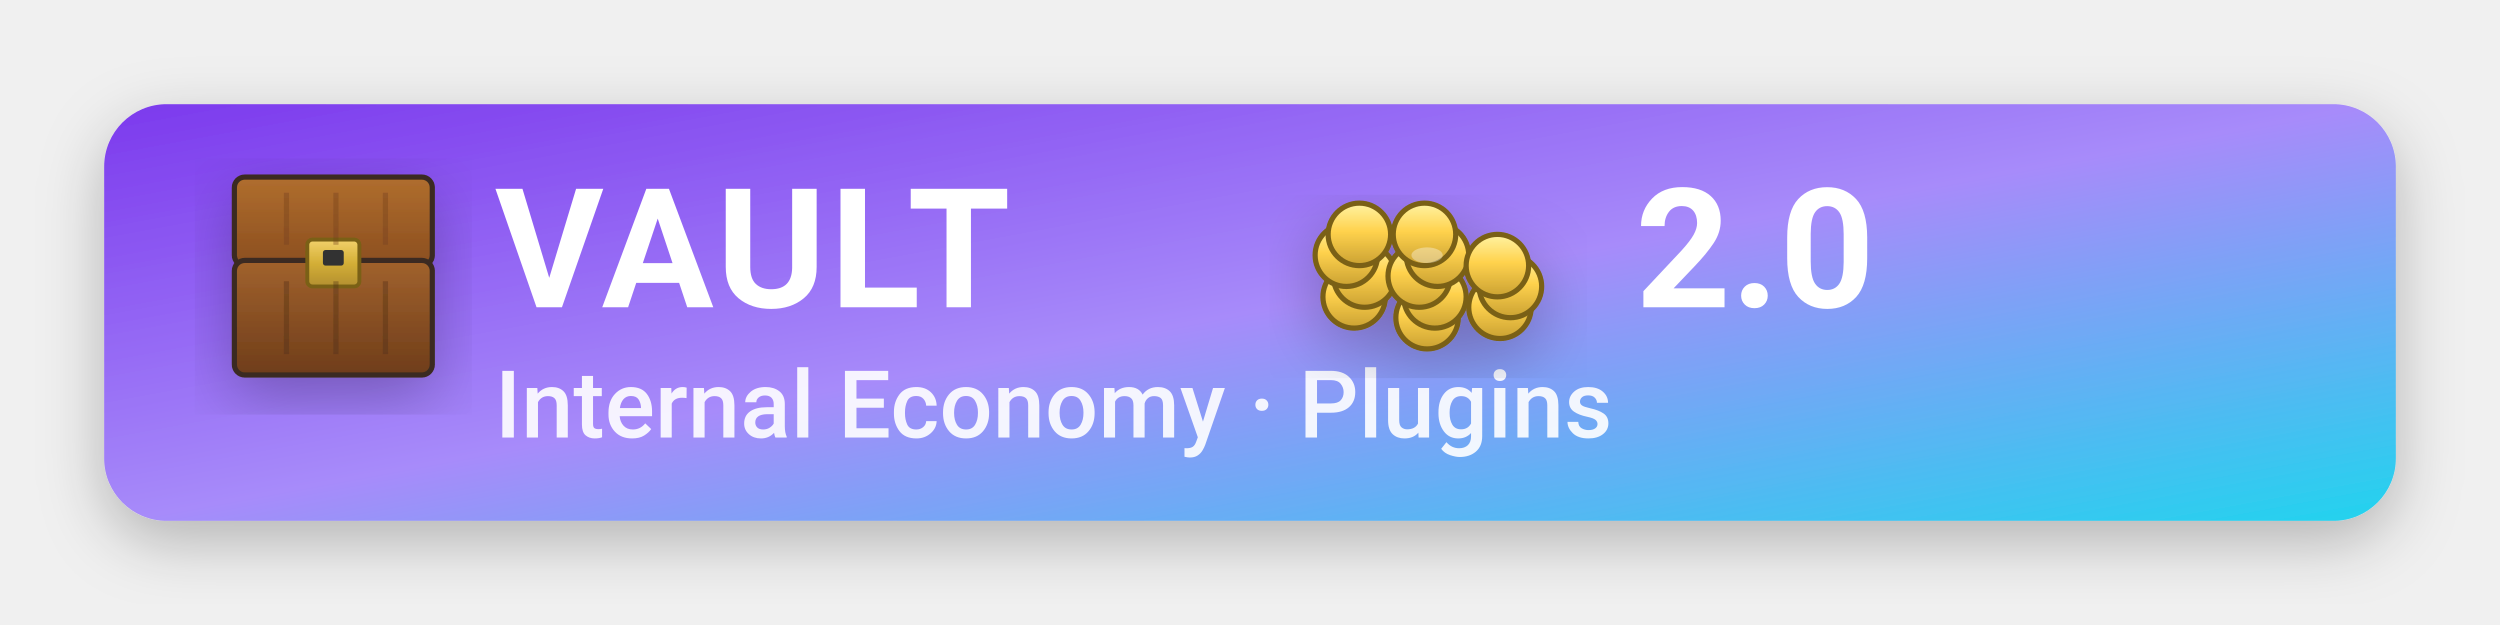
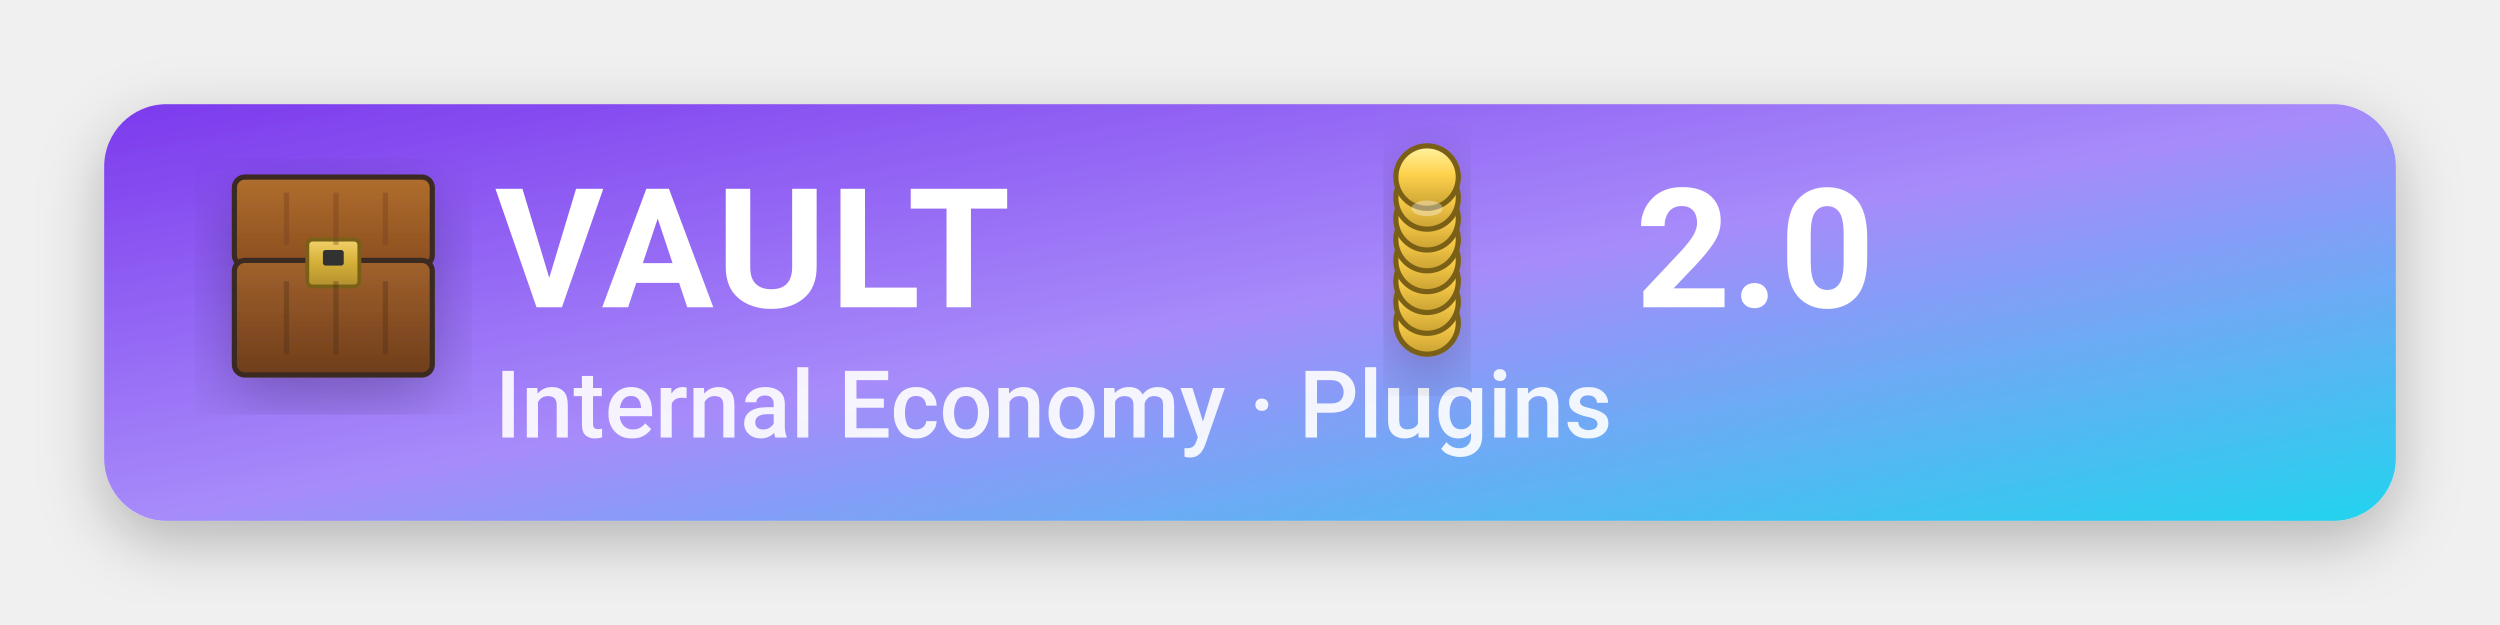
<svg xmlns="http://www.w3.org/2000/svg" width="960" height="240" viewBox="0 0 960 240" role="img" aria-label="Vault 2.0 logo">
  <defs>
    <linearGradient id="g" x1="0" x2="1" y1="0" y2="1">
      <stop offset="0%" stop-color="#7C3AED" />
      <stop offset="50%" stop-color="#A78BFA" />
      <stop offset="100%" stop-color="#22D3EE" />
    </linearGradient>
    <filter id="shadow" x="-20%" y="-20%" width="140%" height="140%">
      <feDropShadow dx="0" dy="8" stdDeviation="12" flood-color="#000" flood-opacity="0.25" />
    </filter>
    <linearGradient id="woodTop" x1="0" x2="0" y1="0" y2="1">
      <stop offset="0%" stop-color="#b06e2e" />
      <stop offset="100%" stop-color="#8b4e1f" />
    </linearGradient>
    <linearGradient id="woodBase" x1="0" x2="0" y1="0" y2="1">
      <stop offset="0%" stop-color="#a1622d" />
      <stop offset="100%" stop-color="#6f3d1a" />
    </linearGradient>
    <linearGradient id="metal" x1="0" x2="0" y1="0" y2="1">
      <stop offset="0%" stop-color="#f2d16b" />
      <stop offset="50%" stop-color="#d4af37" />
      <stop offset="100%" stop-color="#b38f2f" />
    </linearGradient>
    <linearGradient id="coin" x1="0" x2="0" y1="0" y2="1">
      <stop offset="0%" stop-color="#fff3a3" />
      <stop offset="45%" stop-color="#ffd24d" />
      <stop offset="100%" stop-color="#caa132" />
    </linearGradient>
  </defs>
  <rect x="40" y="40" width="880" height="160" rx="24" fill="url(#g)" filter="url(#shadow)" />
  <g transform="translate(90,68)" filter="url(#shadow)">
    <rect x="0" y="0" width="76" height="34" rx="4" fill="url(#woodTop)" stroke="#3b2c20" stroke-width="2" />
    <rect x="0" y="32" width="76" height="44" rx="4" fill="url(#woodBase)" stroke="#3b2c20" stroke-width="2" />
    <rect x="28" y="24" width="20" height="18" rx="2" fill="url(#metal)" stroke="#7a6115" stroke-width="1.5" />
    <rect x="34" y="28" width="8" height="6" rx="1" fill="#333333" />
    <rect x="19" y="6" width="2" height="20" fill="#6f3d1a" opacity="0.35" />
    <rect x="38" y="6" width="2" height="20" fill="#6f3d1a" opacity="0.35" />
    <rect x="57" y="6" width="2" height="20" fill="#6f3d1a" opacity="0.35" />
    <rect x="19" y="40" width="2" height="28" fill="#4b2a12" opacity="0.35" />
    <rect x="38" y="40" width="2" height="28" fill="#4b2a12" opacity="0.35" />
    <rect x="57" y="40" width="2" height="28" fill="#4b2a12" opacity="0.35" />
  </g>
  <g fill="#ffffff">
    <text x="190" y="118" font-family="'Segoe UI', Roboto, 'Helvetica Neue', Arial, 'Noto Sans', sans-serif" font-weight="700" font-size="64" letter-spacing="1.5">VAULT</text>
    <text x="190" y="168" font-family="'Segoe UI', Roboto, 'Helvetica Neue', Arial, 'Noto Sans', sans-serif" font-weight="500" font-size="36" opacity="0.9">Internal Economy · Plugins</text>
    <text x="720" y="118" font-family="'Segoe UI', Roboto, 'Helvetica Neue', Arial, 'Noto Sans', sans-serif" font-weight="700" font-size="64" text-anchor="end">2.0</text>
-     <g transform="translate(520,76)" filter="url(#shadow)">
-       <circle cx="0" cy="38" r="12" fill="url(#coin)" stroke="#7a6115" stroke-width="2" />
-       <circle cx="4" cy="30" r="12" fill="url(#coin)" stroke="#7a6115" stroke-width="2" />
-       <circle cx="-3" cy="22" r="12" fill="url(#coin)" stroke="#7a6115" stroke-width="2" />
-       <circle cx="2" cy="14" r="12" fill="url(#coin)" stroke="#7a6115" stroke-width="2" />
-       <circle cx="28" cy="46" r="12" fill="url(#coin)" stroke="#7a6115" stroke-width="2" />
-       <circle cx="31" cy="38" r="12" fill="url(#coin)" stroke="#7a6115" stroke-width="2" />
-       <circle cx="25" cy="30" r="12" fill="url(#coin)" stroke="#7a6115" stroke-width="2" />
-       <circle cx="32" cy="22" r="12" fill="url(#coin)" stroke="#7a6115" stroke-width="2" />
-       <circle cx="27" cy="14" r="12" fill="url(#coin)" stroke="#7a6115" stroke-width="2" />
-       <circle cx="56" cy="42" r="12" fill="url(#coin)" stroke="#7a6115" stroke-width="2" />
-       <circle cx="60" cy="34" r="12" fill="url(#coin)" stroke="#7a6115" stroke-width="2" />
-       <circle cx="55" cy="26" r="12" fill="url(#coin)" stroke="#7a6115" stroke-width="2" />
-       <ellipse cx="28" cy="22" rx="6" ry="3" fill="#fff" opacity="0.35" />
+     <g transform="translate(520,60)" filter="url(#shadow)">
+       <circle cx="28" cy="64" r="12" fill="url(#coin)" stroke="#7a6115" stroke-width="2" />
+       <circle cx="28" cy="56" r="12" fill="url(#coin)" stroke="#7a6115" stroke-width="2" />
+       <circle cx="28" cy="48" r="12" fill="url(#coin)" stroke="#7a6115" stroke-width="2" />
+       <circle cx="28" cy="40" r="12" fill="url(#coin)" stroke="#7a6115" stroke-width="2" />
+       <circle cx="28" cy="32" r="12" fill="url(#coin)" stroke="#7a6115" stroke-width="2" />
+       <circle cx="28" cy="24" r="12" fill="url(#coin)" stroke="#7a6115" stroke-width="2" />
+       <circle cx="28" cy="16" r="12" fill="url(#coin)" stroke="#7a6115" stroke-width="2" />
+       <circle cx="28" cy="8" r="12" fill="url(#coin)" stroke="#7a6115" stroke-width="2" />
+       <ellipse cx="28" cy="20" rx="6" ry="3" fill="#fff" opacity="0.35" />
    </g>
  </g>
</svg>
